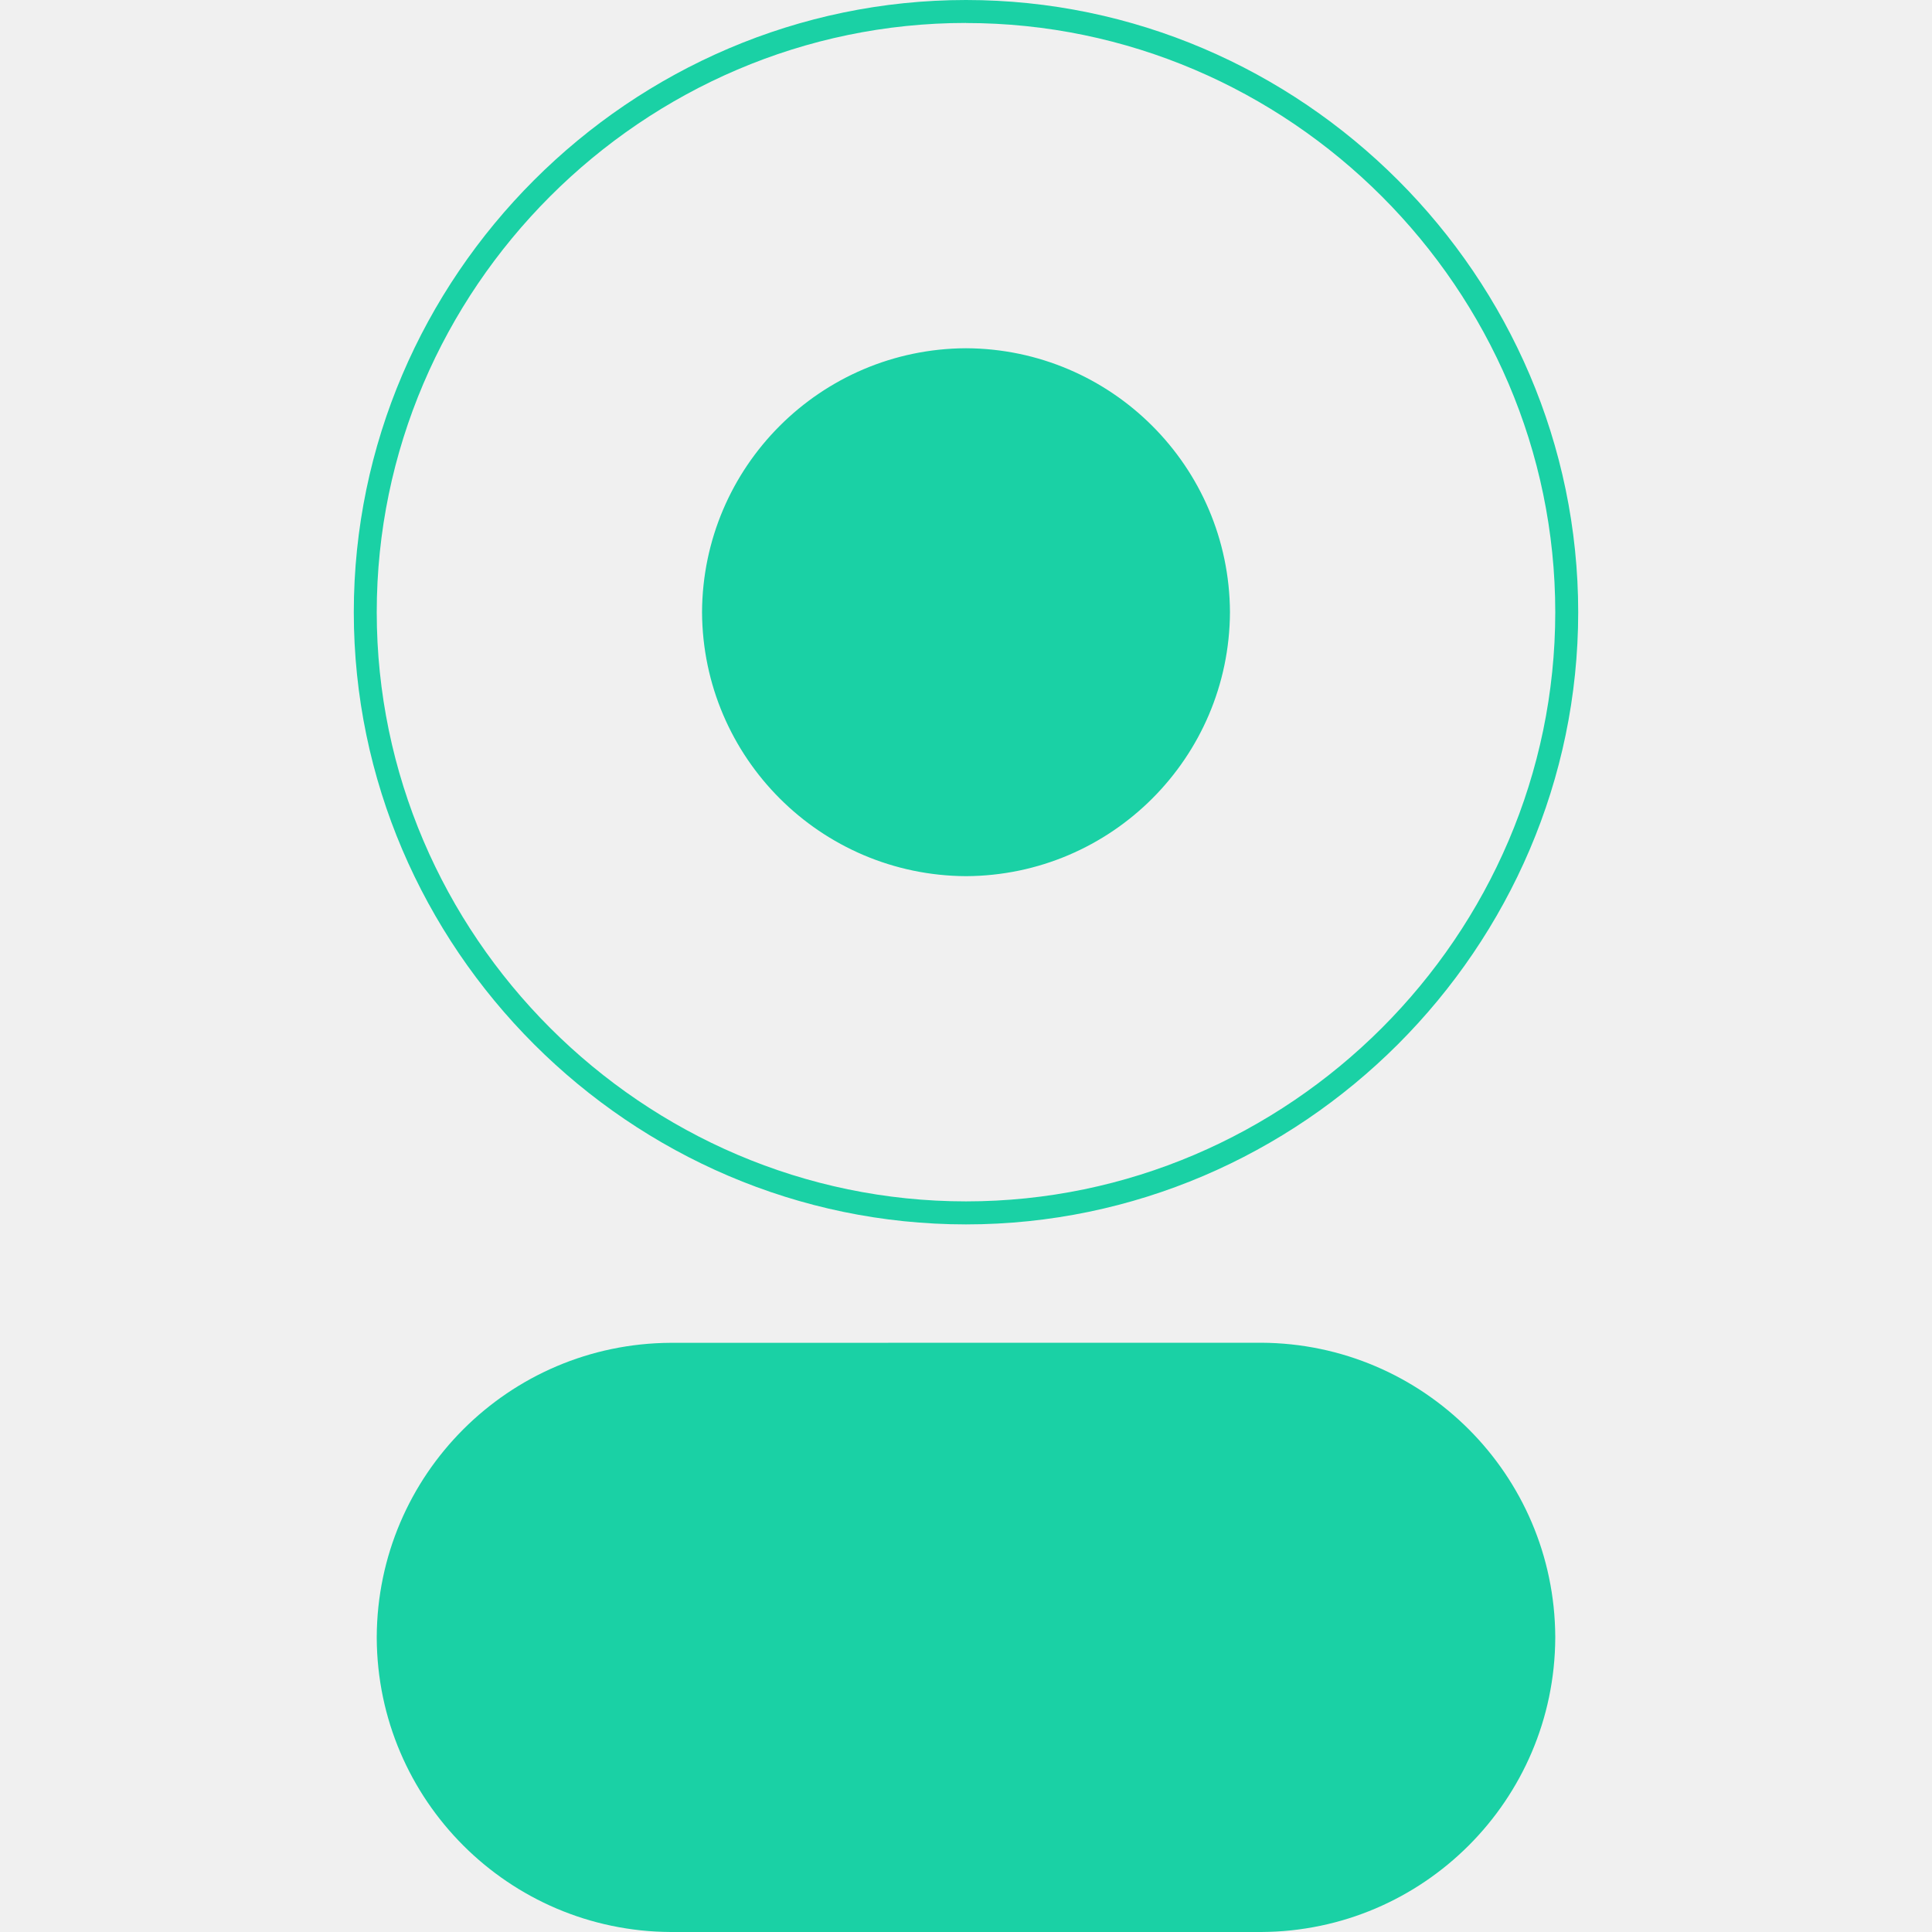
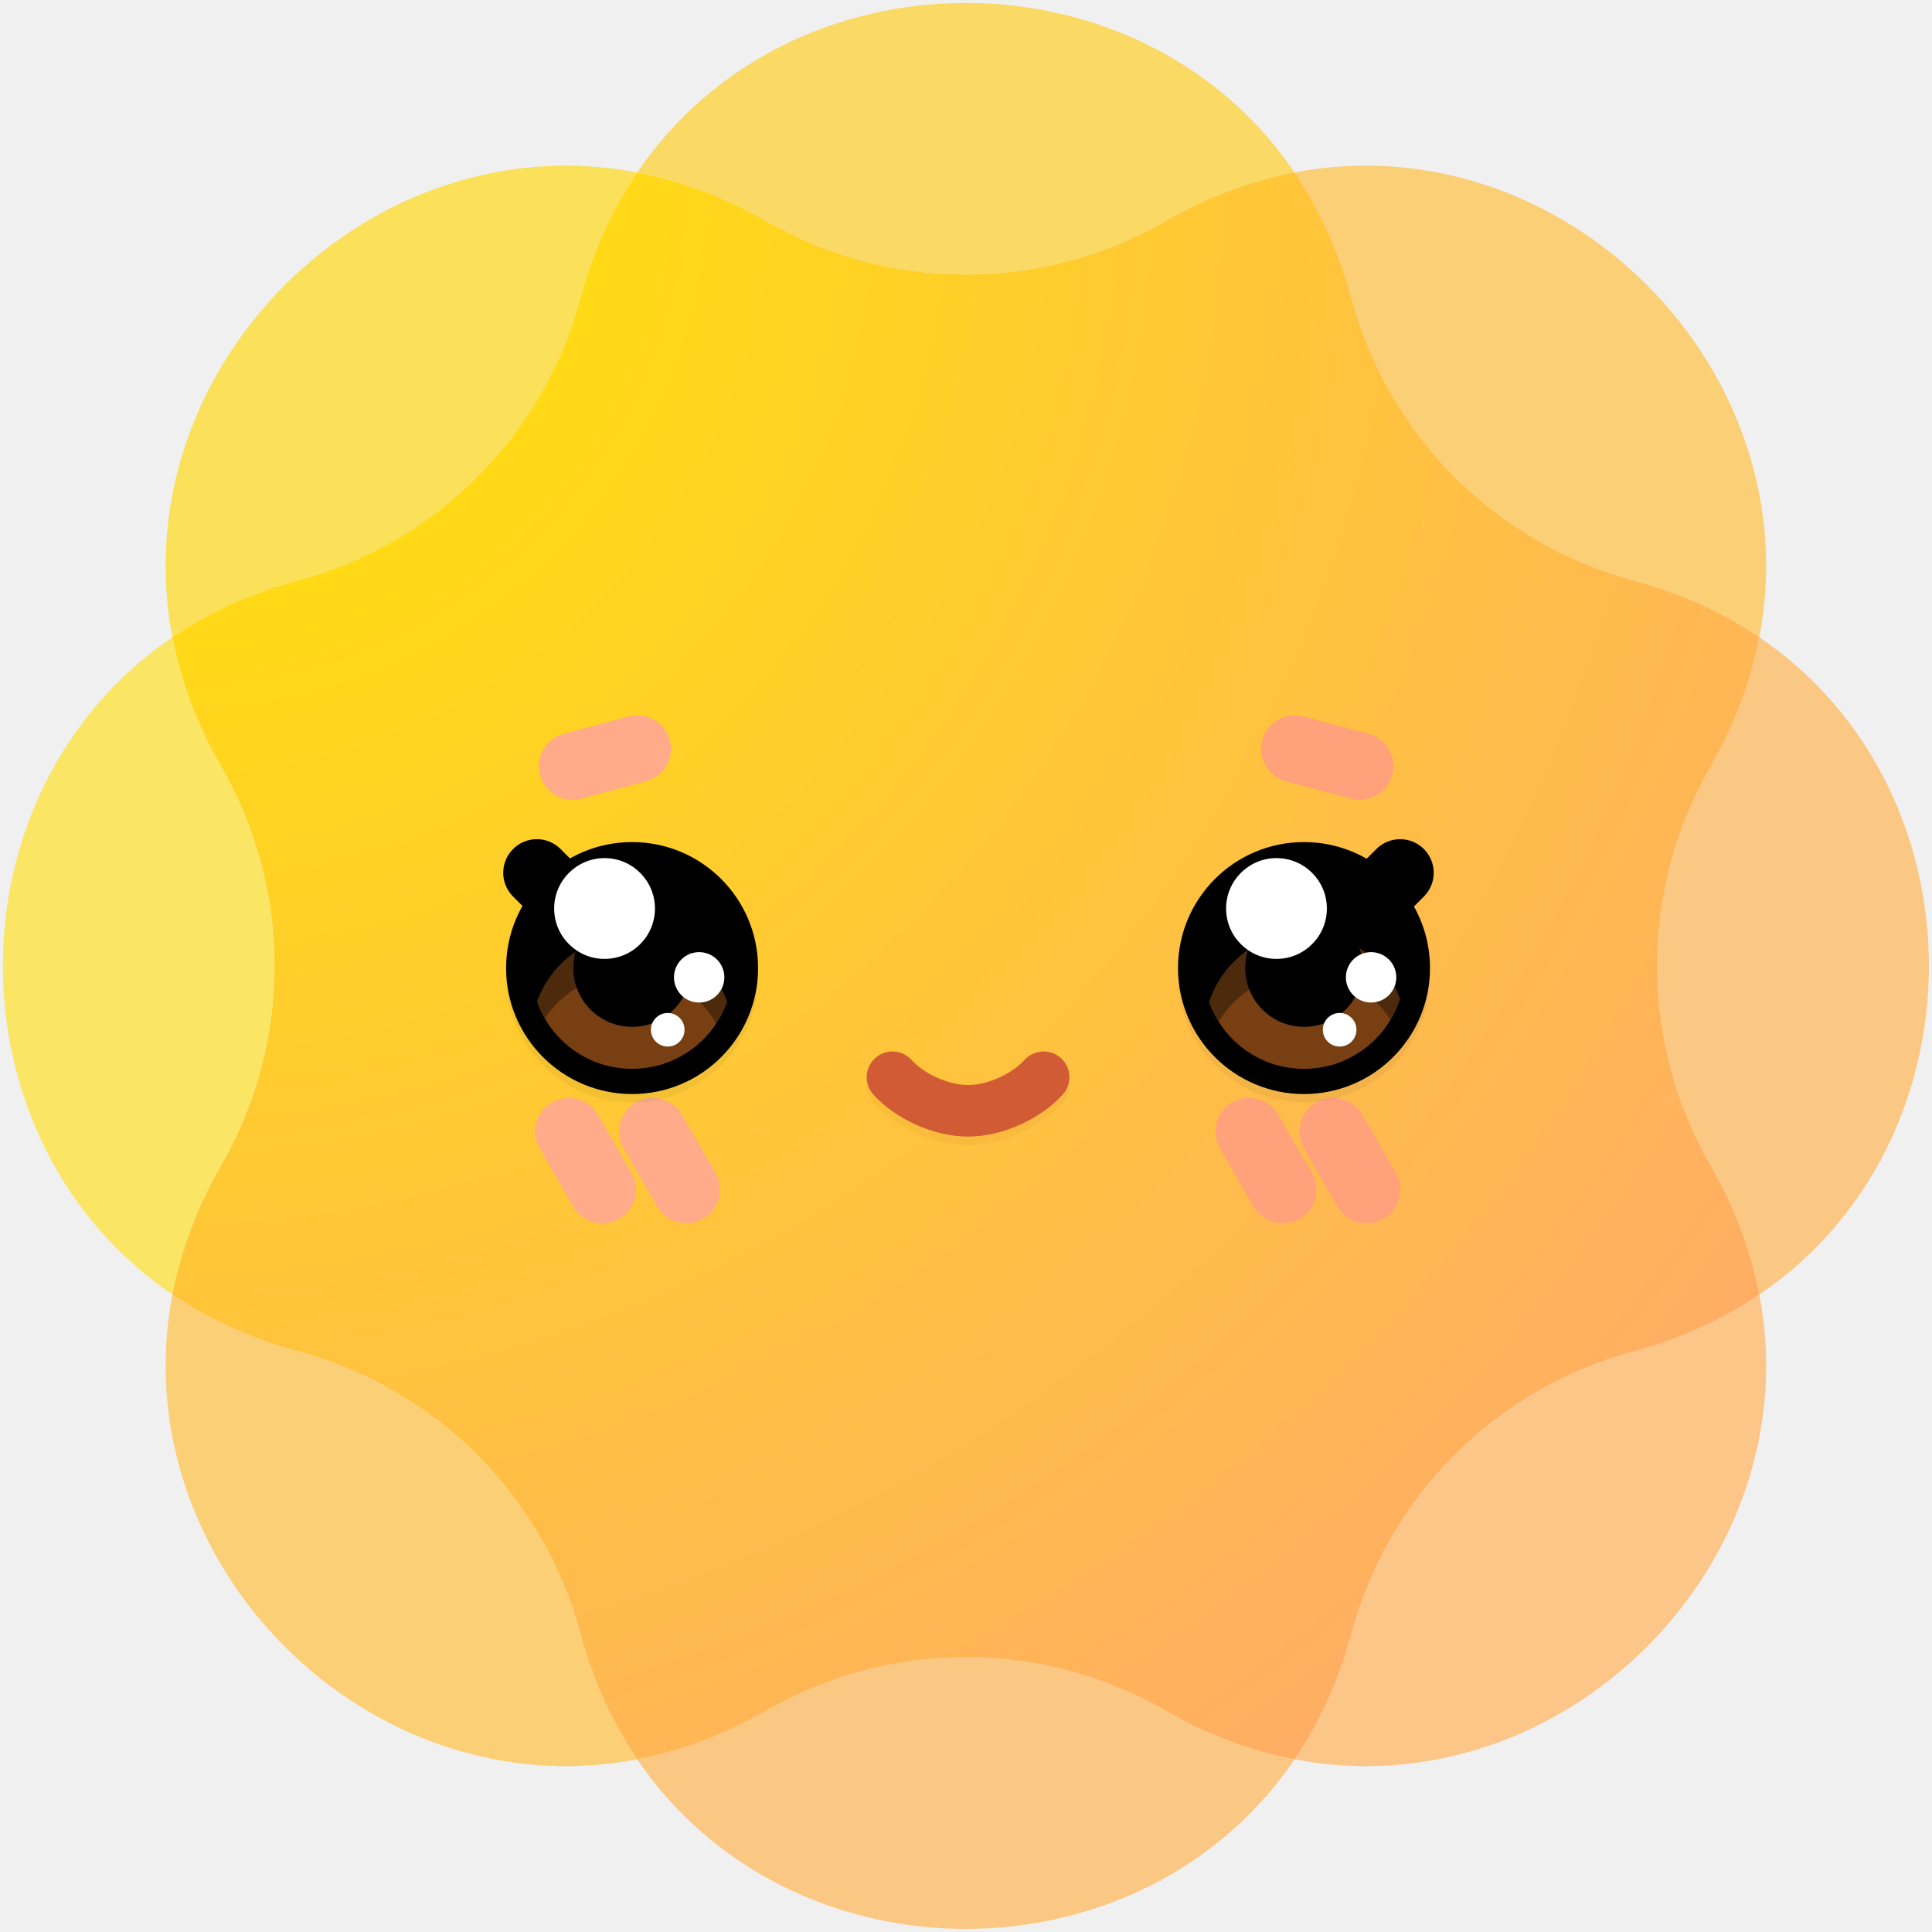
- <svg xmlns="http://www.w3.org/2000/svg" fill="#1AD1A5" role="img" viewBox="0 0 24 24">
-   <path d="M12 0C7.828.001 4.396 3.433 4.395 7.605c.001 4.172 3.433 7.604 7.605 7.605 4.172-.001 7.604-3.433 7.605-7.605C19.604 3.433 16.172.001 12 0Zm0 .286c4.016 0 7.32 3.304 7.32 7.32-.001 4.015-3.305 7.318-7.32 7.318-4.015 0-7.319-3.304-7.32-7.319 0-4.016 3.304-7.32 7.32-7.32zm0 4.04a3.294 3.294 0 0 0-3.279 3.279v.001A3.296 3.296 0 0 0 12 10.884a3.294 3.294 0 0 0 3.279-3.279A3.294 3.294 0 0 0 12 4.326ZM8.34 16.681h-.008a3.67 3.67 0 0 0-3.652 3.652v.015A3.67 3.67 0 0 0 8.332 24h7.336a3.67 3.67 0 0 0 3.652-3.652v-.016a3.67 3.67 0 0 0-3.652-3.652h-.008Z" />
+ <svg xmlns="http://www.w3.org/2000/svg" aria-label="daisyUI logomark" viewBox="0 0 450 450" fill="none">
+   <g data-name="bg">
+     <g opacity="0.7">
+       <path d="M148.425 40.167C142.7 48.599 138.15 58.381 135.152 69.514C126.533 101.527 101.527 126.533 69.514 135.153C58.381 138.15 48.598 142.7 40.166 148.426C28.214 85.913 85.912 28.215 148.425 40.167Z" fill="#FFD819" />
+       <path d="M40.167 148.425C42.081 158.436 45.781 168.571 51.533 178.563C68.075 207.294 68.075 242.658 51.533 271.39C45.781 281.382 42.081 291.516 40.167 301.528C-12.487 265.775 -12.487 184.178 40.167 148.425Z" fill="#FFE029" />
+       <path d="M148.425 409.786C142.7 401.354 138.15 391.571 135.152 380.438C126.533 348.425 101.527 323.419 69.514 314.8C58.381 311.802 48.598 307.252 40.166 301.526C28.214 364.039 85.912 421.737 148.425 409.786Z" fill="#FFC141" />
+       <path d="M301.528 409.785C291.517 407.871 281.383 404.171 271.391 398.419C242.659 381.877 207.295 381.877 178.564 398.419C168.572 404.171 158.437 407.872 148.426 409.785C184.178 462.439 265.776 462.439 301.528 409.785Z" fill="#FFB655" />
+       <path d="M409.787 301.527C401.355 307.253 391.573 311.802 380.44 314.8C348.427 323.419 323.421 348.425 314.801 380.439C311.804 391.571 307.254 401.354 301.528 409.786C364.04 421.737 421.738 364.039 409.787 301.527Z" fill="#FFB35B" />
+       <path d="M409.787 148.426C407.873 158.437 404.173 168.571 398.42 178.563C381.879 207.294 381.879 242.658 398.42 271.39C404.173 281.382 407.873 291.516 409.787 301.527C462.44 265.775 462.44 184.179 409.787 148.426Z" fill="#FFB656" />
+       <path d="M301.528 40.166C307.254 48.599 311.804 58.381 314.801 69.514C323.421 101.527 348.427 126.533 380.44 135.153C391.573 138.15 401.355 142.7 409.787 148.425C421.738 85.913 364.04 28.216 301.528 40.166Z" fill="#FFC042" />
+       <path d="M148.426 40.167C158.437 42.081 168.571 45.781 178.563 51.534C207.295 68.075 242.659 68.076 271.39 51.534C281.382 45.781 291.516 42.081 301.527 40.167C265.774 -12.486 184.178 -12.486 148.426 40.167Z" fill="#FFCE2A" />
+     </g>
+     <path fill-rule="evenodd" clip-rule="evenodd" d="M135.155 69.514C138.152 58.381 142.702 48.598 148.428 40.166C158.438 42.08 168.573 45.78 178.564 51.533C207.296 68.074 242.66 68.074 271.391 51.533C281.383 45.78 291.518 42.08 301.529 40.166C307.255 48.598 311.805 58.381 314.802 69.514C323.422 101.527 348.428 126.533 380.441 135.152C391.573 138.15 401.356 142.699 409.788 148.425C407.874 158.436 404.174 168.571 398.421 178.562C381.879 207.294 381.879 242.658 398.421 271.39C404.174 281.381 407.874 291.516 409.788 301.527C401.356 307.253 391.573 311.802 380.441 314.8C348.428 323.419 323.422 348.425 314.802 380.438C311.805 391.571 307.255 401.354 301.529 409.786C291.518 407.872 281.383 404.172 271.391 398.419C242.66 381.878 207.296 381.878 178.564 398.419C168.573 404.172 158.438 407.872 148.428 409.786C142.702 401.354 138.152 391.571 135.155 380.438C126.535 348.425 101.529 323.419 69.516 314.8C58.383 311.802 48.6 307.252 40.168 301.526C42.082 291.516 45.782 281.381 51.534 271.39C68.076 242.658 68.076 207.294 51.534 178.562C45.782 168.571 42.082 158.437 40.168 148.426C48.6 142.7 58.383 138.15 69.516 135.152C101.529 126.533 126.535 101.527 135.155 69.514Z" fill="url(#gi1)" />
+   </g>
+   <rect x="313.369" y="252.866" width="31.301" height="15.65" rx="7.825" transform="rotate(60 313.369 252.866)" fill="#FFA17A" />
+   <rect x="293.808" y="252.866" width="31.301" height="15.65" rx="7.825" transform="rotate(60 293.808 252.866)" fill="#FFA17A" />
+   <rect x="154.911" y="252.866" width="31.301" height="15.65" rx="7.825" transform="rotate(60 154.911 252.866)" fill="#FFAB89" />
+   <rect x="135.348" y="252.866" width="31.301" height="15.65" rx="7.825" transform="rotate(60 135.348 252.866)" fill="#FFAB89" />
+   <g>
+     <rect x="296.044" y="164.833" width="31.301" height="15.65" rx="7.825" transform="rotate(15 296.044 164.833)" fill="#FFA17A" />
+   </g>
+   <g>
+     <rect x="123.752" y="172.934" width="31.301" height="15.65" rx="7.825" transform="rotate(-15 123.752 172.934)" fill="#FFAB89" />
+   </g>
+   <g data-name="mouth">
+     <path d="M207.872 252.866C211.999 257.438 219.319 260.691 225.479 260.691C231.638 260.691 238.958 257.438 243.085 252.866" stroke="#8B2C0C" stroke-opacity="0.05" stroke-width="12" stroke-linecap="round" />
+     <path d="M207.872 250.91C211.999 255.482 219.319 258.735 225.479 258.735C231.638 258.735 238.958 255.482 243.085 250.91" stroke="#D05B34" stroke-width="12" stroke-linecap="round" />
+   </g>
+   <g data-name="eye-open">
+     <g data-name="left">
+       <rect x="125.037" y="192.221" width="31.301" height="15.65" rx="7.825" transform="rotate(45 125.037 192.221)" fill="black" />
+       <rect x="117.882" y="196.134" width="58.689" height="58.689" rx="29.344" fill="black" />
+       <rect x="117.882" y="198.089" width="58.689" height="58.689" rx="29.344" fill="black" fill-opacity="0.05" />
+       <path fill-rule="evenodd" clip-rule="evenodd" d="M125.086 233.301C128.309 224.184 137.004 217.652 147.225 217.652C157.447 217.652 166.142 224.185 169.365 233.304C166.142 242.42 157.446 248.952 147.226 248.952C137.004 248.952 128.308 242.419 125.086 233.301Z" fill="#784012" />
+       <path fill-rule="evenodd" clip-rule="evenodd" d="M166.831 238.399C169.279 234.693 170.704 230.252 170.704 225.478C170.704 212.513 160.193 202.002 147.228 202.002C134.263 202.002 123.753 212.513 123.753 225.478C123.753 229.758 124.898 233.771 126.899 237.226C131.1 230.867 138.311 226.671 146.502 226.671C155.187 226.671 162.771 231.388 166.831 238.399Z" fill="black" fill-opacity="0.35" />
+       <rect x="133.532" y="211.784" width="27.388" height="27.388" rx="13.694" fill="black" />
+       <circle cx="140.814" cy="211.609" r="11.738" fill="white" />
+       <circle cx="162.848" cy="227.64" r="5.869" fill="white" />
+       <circle cx="155.525" cy="239.853" r="3.913" fill="white" />
+     </g>
+     <g data-name="right">
+       <rect x="337.181" y="203.288" width="31.301" height="15.65" rx="7.825" transform="rotate(135 337.181 203.288)" fill="black" />
+       <rect x="274.385" y="198.09" width="58.689" height="58.689" rx="29.344" fill="black" fill-opacity="0.05" />
+       <rect x="274.385" y="196.134" width="58.689" height="58.689" rx="29.344" fill="black" />
+       <path fill-rule="evenodd" clip-rule="evenodd" d="M281.629 233.41C284.664 223.959 293.525 217.12 303.984 217.12C314.166 217.12 322.833 223.602 326.086 232.664C323.051 242.114 314.189 248.954 303.731 248.954C293.549 248.954 284.881 242.472 281.629 233.41Z" fill="#784012" />
+       <path fill-rule="evenodd" clip-rule="evenodd" d="M323.862 237.557C325.984 234.028 327.204 229.896 327.204 225.479C327.204 212.514 316.693 202.003 303.728 202.003C290.763 202.003 280.253 212.514 280.253 225.479C280.253 230.068 281.57 234.349 283.846 237.966C287.951 231.137 295.432 226.569 303.98 226.569C312.356 226.569 319.708 230.956 323.862 237.557Z" fill="black" fill-opacity="0.35" />
+       <rect x="290.035" y="211.785" width="27.388" height="27.388" rx="13.694" fill="black" />
+       <circle cx="297.318" cy="211.609" r="11.738" fill="white" />
+       <circle cx="319.352" cy="227.64" r="5.869" fill="white" />
+       <circle cx="312.029" cy="239.853" r="3.913" fill="white" />
+     </g>
+     <animate attributeName="display" values="inline;none;inline" keyTimes="0;0.97;1" dur="15s" repeatCount="indefinite" />
+   </g>
+   <g data-name="eye-close" stroke="black" stroke-width="12" stroke-linecap="round" style="display: none;">
+     <path d="M326 224C326 212.402 315.926 203 303.5 203C291.074 203 281 212.402 281 224" />
+     <path d="M170 224C170 212.402 159.926 203 147.5 203C135.074 203 125 212.402 125 224" />
+     <animate attributeName="display" values="none;inline;none" keyTimes="0;0.97;1" dur="15s" repeatCount="indefinite" />
+   </g>
+   <defs>
+     <radialGradient id="gi1" cx="0" cy="0" r="1" gradientUnits="userSpaceOnUse" gradientTransform="translate(40.0037 40.0027) rotate(45) scale(522.888 522.888)">
+       <stop stop-color="#FFE600" />
+       <stop offset="1" stop-color="#FFA573" />
+     </radialGradient>
+   </defs>
</svg>
